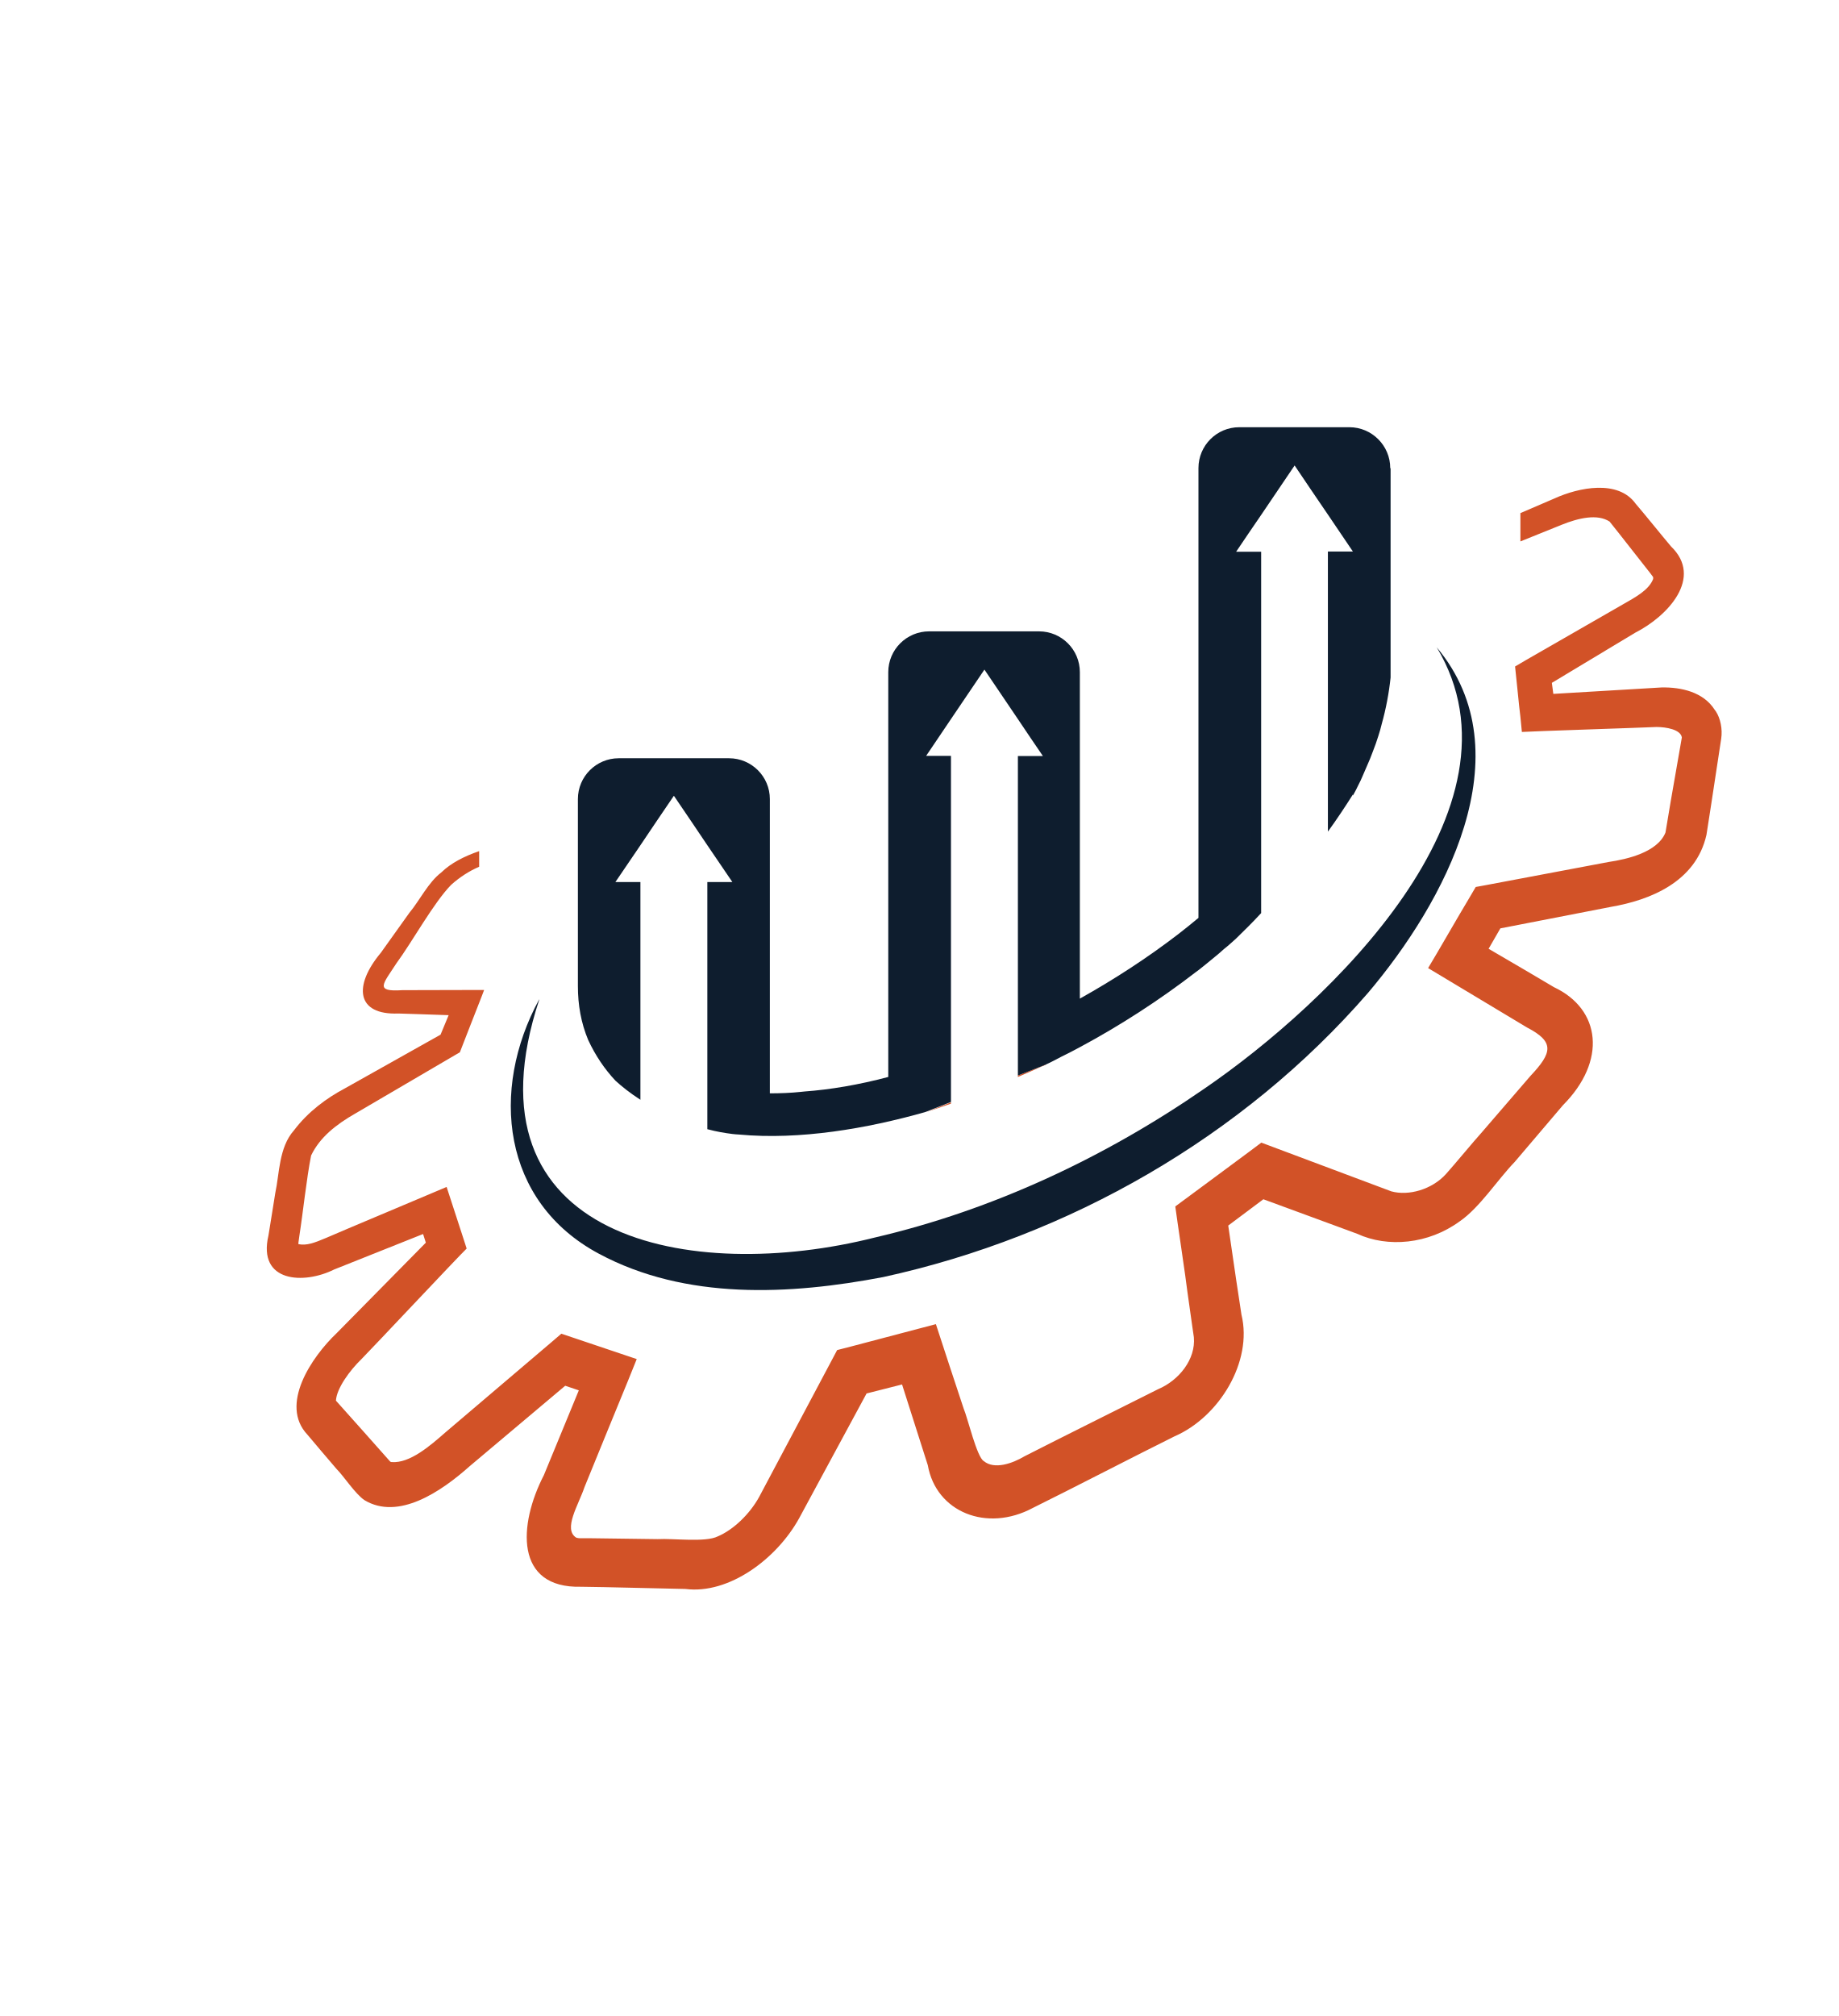
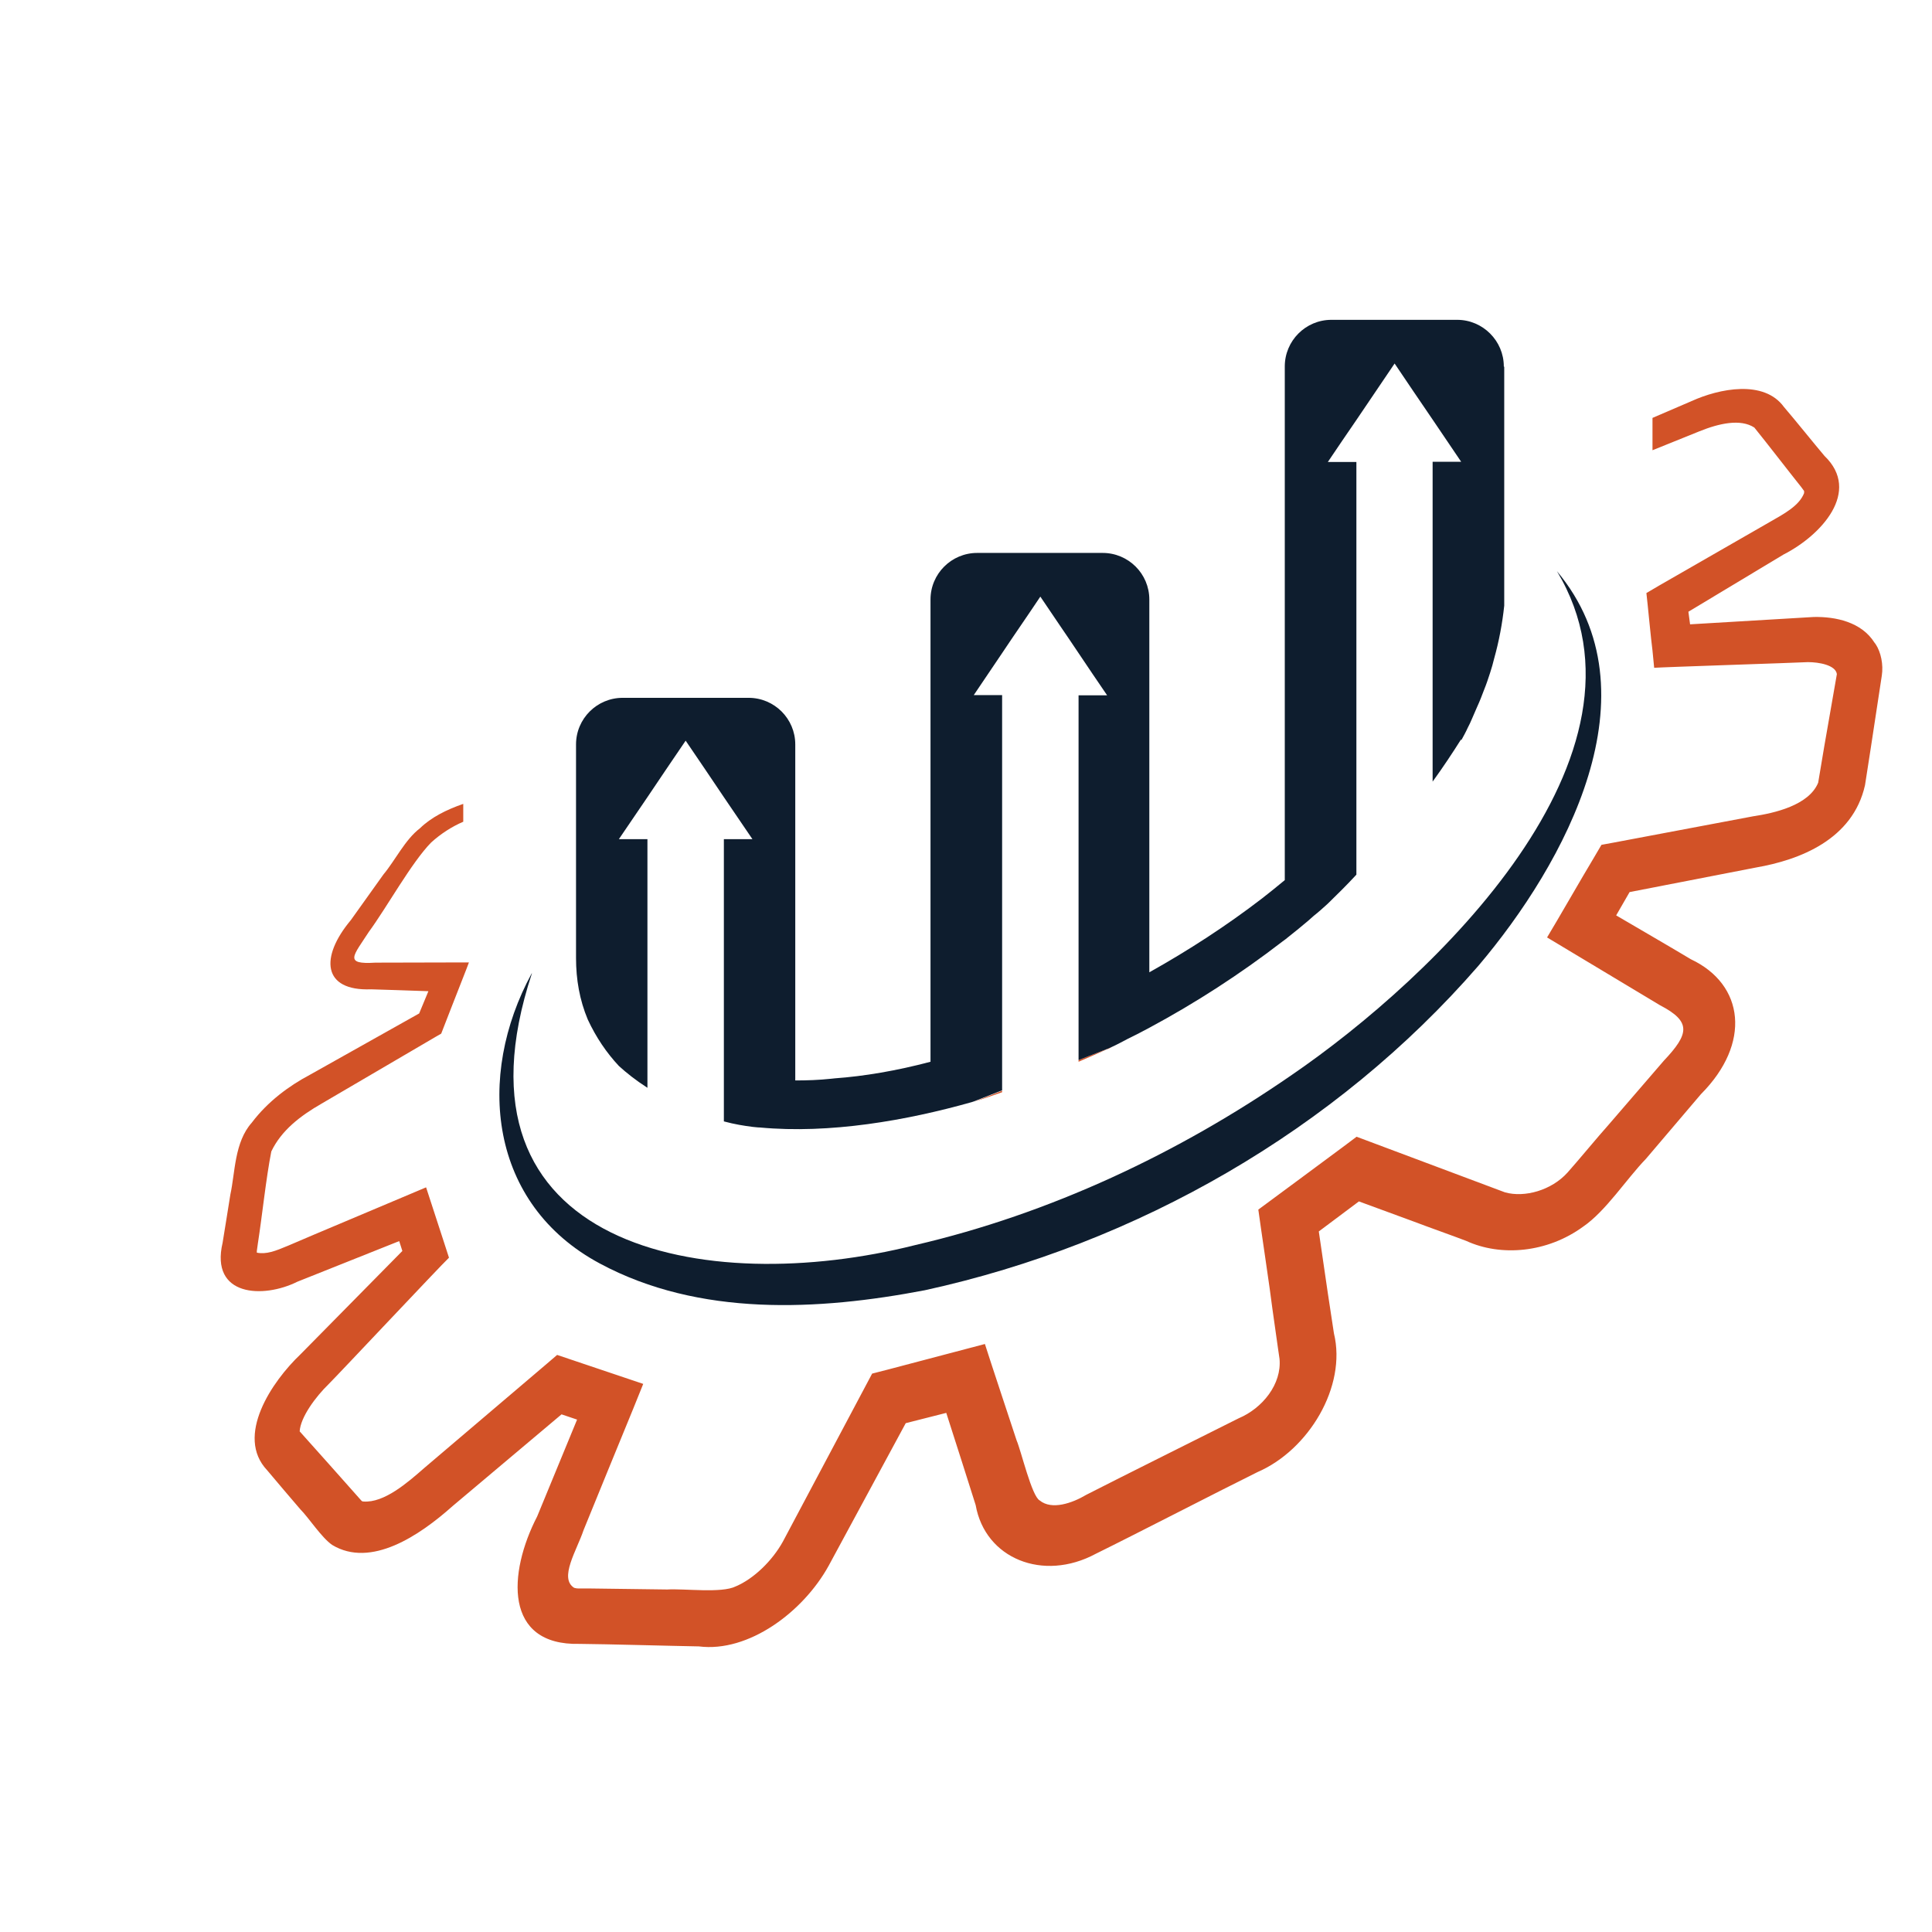
- <svg xmlns="http://www.w3.org/2000/svg" id="Layer_1" version="1.1" viewBox="0 0 100 109.62">
+ <svg xmlns="http://www.w3.org/2000/svg" id="Layer_1" version="1.1" viewBox="4 8 92 92">
  <defs>
    <style>
      .st0 {
        fill: #0e1d2e;
      }

      .st1 {
        fill: #d25227;
      }
    </style>
  </defs>
  <g>
    <path class="st1" d="M93.26,38.6c-.62-.98-1.84-1.24-2.89-1.22l-5.89.35-.08-.6,4.54-2.73c1.77-.9,3.71-2.99,1.94-4.69-.54-.64-1.39-1.7-1.93-2.33-.95-1.31-3.08-.88-4.4-.28l-1.86.8v1.54l2.23-.9c.94-.38,1.96-.61,2.62-.18.67.83,1.56,1.99,2.23,2.83.06.08.14.19.14.19t0,.1c-.23.6-.94.98-1.64,1.38l-5.24,3.01-.34.2-.29.17c.06.5.22,2.23.29,2.74l.08.82c.34-.03,6.77-.24,7.32-.27.53,0,1.32.14,1.38.57l-.6,3.44-.29,1.73c-.44,1.08-2.09,1.45-3.09,1.6l-6.63,1.25-.6.11-.4.68c-.49.81-1.71,2.94-2.19,3.73,1.42.86,3.96,2.37,5.38,3.23,1.5.78,1.39,1.36.18,2.64l-2.63,3.05c-.46.51-1.51,1.78-1.96,2.28-.76.84-2.03,1.2-2.97.94l-6.43-2.41-.64-.24-.64.48c-.61.45-3.49,2.59-4.04,2.99.08.62.59,4.01.67,4.72l.27,1.91.07.48c.11,1.2-.81,2.35-1.95,2.83-1.81.91-5.45,2.72-7.25,3.64-.67.4-1.65.74-2.22.27-.38-.2-.88-2.35-1.1-2.86-.26-.79-1.27-3.83-1.51-4.59-.77.2-3.79,1-4.63,1.22l-.74.19-.34.64-3.91,7.36c-.51.92-1.39,1.77-2.24,2.13-.67.34-2.45.1-3.27.15l-3.79-.05h-.46c-.08,0-.13-.02-.18-.03-.73-.46.12-1.77.45-2.75.47-1.17,1.88-4.59,2.36-5.77l.48-1.19c-1.08-.36-3.02-1.02-4.1-1.38l-.56.48-5.75,4.89c-.81.71-1.93,1.69-2.92,1.61-.04,0-.06-.02-.06-.02-.01,0,.01.03-.11-.11-.67-.76-2.17-2.44-2.86-3.21.04-.67.75-1.64,1.39-2.26.5-.5,5.28-5.59,5.72-6.01l-.22-.68c-.19-.59-.69-2.11-.87-2.67-.41.18-5.92,2.49-6.55,2.77-.64.27-1.06.43-1.51.34,0,0,0-.03,0-.08l.05-.36c.2-1.28.39-3.12.64-4.38.48-1,1.37-1.69,2.4-2.28l5.43-3.18.26-.15c.24-.61.7-1.81,1.05-2.69.11-.27.2-.52.27-.7h-.27c-1.22,0-3.08.01-4.18.01-1.54.1-1.04-.34-.32-1.46.86-1.17,2.03-3.3,2.97-4.26.45-.41.99-.76,1.53-.99v-.85c-.81.28-1.54.65-2.06,1.16-.71.54-1.18,1.53-1.74,2.2l-1.55,2.17c-1.49,1.78-1.35,3.39.96,3.3.48.01,1.79.06,2.73.09l-.44,1.06-5.22,2.93c-.96.51-1.98,1.25-2.75,2.27-.83.93-.79,2.37-1.02,3.42-.08.48-.29,1.84-.37,2.3-.6,2.56,1.93,2.67,3.57,1.85l4.84-1.93.15.47-4.85,4.92c-1.37,1.3-3.12,3.9-1.59,5.52.32.38,1.24,1.47,1.58,1.86.4.4,1.01,1.35,1.52,1.7,1.84,1.11,4.15-.44,5.73-1.85l5.19-4.37.74.25c-.63,1.53-1.53,3.72-1.9,4.61-1.39,2.69-1.6,6.16,2.02,6.07,1.28.01,4.44.1,5.68.12,2.36.3,4.96-1.63,6.18-3.84l3.67-6.79,1.93-.49c.46,1.43,1.13,3.53,1.4,4.39.45,2.55,3.21,3.67,5.72,2.32,2.03-1,5.66-2.88,7.7-3.89,2.43-1.05,4.26-4.07,3.64-6.61l-.29-1.91-.43-2.94,1.91-1.43,2.64.97c.52.2,1.98.72,2.47.91,1.65.76,3.86.57,5.57-.68,1.08-.74,2.07-2.28,2.99-3.23l2.62-3.08c2.4-2.41,2.07-5.22-.48-6.42-.68-.41-2.38-1.4-3.56-2.09l.64-1.11,6.02-1.17c2.08-.36,4.61-1.33,5.19-3.92l.27-1.74.53-3.48c.08-.52-.04-1.11-.29-1.49Z" />
    <path class="st0" d="M29.33,54.35c-4.34,13.12,8.28,15.46,18.25,12.94,6.41-1.49,12.52-4.36,17.93-8.1,6.72-4.6,17.9-15.22,12.63-23.99,4.84,5.78.39,13.92-3.74,18.79-6.8,7.83-16.25,13.24-26.36,15.45-5.07.97-10.74,1.27-15.47-1.27-5.29-2.83-5.92-8.91-3.25-13.82h0Z" />
    <path class="st1" d="M56.91,57.87c-.07.04-.13.07-.19.09v-.02l.19-.08Z" />
    <path class="st1" d="M50.37,60.47l1.35-.53v.07c-.46.16-.91.32-1.35.46Z" />
    <path class="st1" d="M56.91,57.87c-.06.03-.13.06-.19.09h0c-.44.2-.89.4-1.36.6v-.08l1.36-.53.19-.08Z" />
    <path class="st0" d="M75.63,25.47v11.37c-.09.85-.25,1.7-.48,2.52-.05.22-.12.45-.19.67-.09.28-.18.55-.29.82-.1.27-.21.55-.33.81-.09.2-.17.4-.26.6-.05.13-.12.26-.18.38-.1.22-.21.42-.32.62,0-.02,0-.05,0-.06-.41.65-.86,1.33-1.36,2.02v-15.23h1.36c-.45-.67-.91-1.34-1.36-2.01-.61-.89-1.21-1.78-1.81-2.67-.61.9-1.22,1.8-1.82,2.69-.46.67-.91,1.33-1.36,2h1.36v19.65c-.46.5-.92.95-1.36,1.38-.22.2-.44.4-.67.58-.16.15-.33.29-.5.43-.28.24-.57.46-.85.69-.05.04-.09.07-.15.11-2.01,1.55-4.15,2.93-6.31,4.09-.35.19-.68.36-1.03.53-.27.14-.54.29-.81.41l-.19.08-1.36.53v-17.37h1.36c-.46-.67-.91-1.34-1.36-2.01-.6-.9-1.22-1.79-1.82-2.69-.6.9-1.22,1.79-1.82,2.69l-1.35,2h0s1.35,0,1.35,0v18.82l-1.35.53s-.06.02-.09.03c-3.11.88-6.78,1.52-10.09,1.21-.12,0-.23-.02-.36-.03-.39-.05-.84-.12-1.36-.26v-13.44h1.36c-.45-.67-.91-1.33-1.36-2-.6-.9-1.21-1.79-1.82-2.69-.61.9-1.22,1.79-1.82,2.69-.45.67-.91,1.33-1.36,2h1.36v11.84c-.56-.36-1.01-.72-1.36-1.04-.58-.62-1.08-1.35-1.48-2.21-.39-.93-.56-1.91-.56-2.93v-10.17c0-1.23,1-2.22,2.22-2.22h6c1.22,0,2.22.99,2.22,2.22v16c.57,0,1.13-.02,1.69-.08.07,0,.13-.02.19-.02,1.39-.1,2.94-.36,4.56-.79v-22.01c0-1.23,1-2.22,2.22-2.22h5.98c1.22,0,2.22.99,2.22,2.22v17.75c1.86-1.04,3.68-2.22,5.37-3.52.36-.28.72-.57,1.08-.87v-24.46c0-1.22.99-2.22,2.22-2.22h5.99c1.22,0,2.22,1,2.22,2.22Z" />
  </g>
  <rect class="st1" x="101.7" y="19.24" width="1.94" height="71.13" />
  <g>
    <g>
      <g>
        <path class="st0" d="M119.61,38.93c-.39-.39-.86-.71-1.38-.95-.52-.23-1.09-.35-1.68-.35h-4.28v20.14h3.18v-8.47h1.09c.6,0,1.16-.12,1.69-.35.52-.23.99-.55,1.38-.95.39-.39.71-.86.95-1.38.23-.52.35-1.09.35-1.69v-2.92c0-.6-.12-1.17-.35-1.69-.23-.52-.55-.99-.94-1.38ZM117.73,44.93c0,.32-.12.59-.35.83s-.51.35-.83.35h-1.09v-5.28h1.09c.32,0,.59.12.83.35s.35.51.35.83v2.92Z" />
        <path class="st0" d="M124.14,37.64l-2.16,20.14h3.21l.64-6.72h2.25l.67,6.72h3.19l-2.13-20.14h-5.67ZM126.17,47.88l.66-7.24h.32s.63,7.24.63,7.24h-1.6Z" />
        <path class="st0" d="M142.98,54.48h0c.02-.74.03-1.39.04-2,0-.62-.02-1.28-.1-1.95h0c-.04-.41-.14-.81-.31-1.2-.17-.38-.39-.72-.67-1.02l-.11-.11.11-.11c.41-.41.74-.89.97-1.43.23-.53.35-1.12.35-1.73v-2.92c0-.6-.12-1.17-.35-1.69-.23-.52-.55-.99-.94-1.38-.39-.39-.86-.71-1.38-.95-.52-.23-1.09-.35-1.69-.35h-4.28v20.13h3.18v-8.47h1.28c.24.12.43.28.58.47.15.2.22.44.22.71,0,.96,0,1.89.01,2.77,0,.91.03,1.85.07,2.77.03.59.11,1.16.23,1.72h3.11c-.17-.47-.26-.98-.29-1.53-.03-.6-.04-1.19-.04-1.73ZM140.09,42.23c-.03.28-.03.71-.01,1.26h0s0,.01,0,.01c-.02.5-.02.85,0,1.05.02.22.01.44-.03.67h0s0,.02,0,.02c-.11.38-.3.62-.56.73-.23.09-.5.14-.79.14h-.89v-5.28h.83c.22,0,.45.03.67.08.25.06.44.21.58.43.17.26.25.56.21.89Z" />
        <path class="st0" d="M153.57,38.6c-.38-.37-.83-.68-1.34-.91-.5-.22-1.05-.34-1.63-.34-.62,0-1.21.1-1.75.3-.54.2-1.02.48-1.42.84-.4.36-.73.81-.97,1.32-.24.51-.36,1.09-.36,1.73v12.35c0,.56.11,1.1.34,1.6.22.51.53.96.9,1.34.37.38.82.68,1.32.9.5.21,1.05.32,1.63.32.62,0,1.21-.1,1.75-.3.54-.2,1.02-.48,1.42-.83.4-.35.73-.8.97-1.31.24-.51.36-1.1.36-1.73v-2.59h-3.21v2.6c0,.26-.1.49-.3.67-.2.18-.42.28-.68.28-.29,0-.57-.05-.83-.16-.21-.08-.47-.29-.47-.79v-12.36c0-.26.1-.48.3-.67.2-.18.42-.28.68-.28.29,0,.57.05.83.16.21.09.46.29.46.79v2.55h3.21v-2.53c0-.56-.11-1.11-.32-1.62-.21-.51-.52-.96-.9-1.34Z" />
        <path class="st0" d="M164.67,38.67c-.4-.4-.88-.73-1.41-.96-.53-.23-1.1-.35-1.7-.35s-1.13.11-1.64.34c-.51.22-.97.54-1.35.93-.38.39-.69.85-.92,1.37-.22.51-.34,1.07-.34,1.64v12.14c0,.58.11,1.13.34,1.64.22.52.53.98.92,1.37.38.39.84.7,1.35.93.51.22,1.06.34,1.64.34s1.17-.12,1.7-.35c.53-.23,1.01-.56,1.41-.96.4-.4.72-.88.96-1.41.23-.53.35-1.1.35-1.7v-11.85c0-.6-.12-1.17-.35-1.7-.23-.53-.56-1.01-.96-1.41ZM162.77,53.64c0,.31-.12.6-.37.84-.24.24-.53.37-.84.37-.28,0-.52-.11-.73-.33-.2-.21-.31-.46-.31-.74v-12.15c0-.27.1-.52.31-.74.21-.22.45-.33.73-.33.32,0,.6.12.84.37.24.24.37.53.37.84v11.86Z" />
        <path class="st0" d="M174.4,53.64c0,.33-.12.62-.35.86-.23.23-.52.35-.86.35-.28,0-.52-.1-.73-.31-.21-.2-.31-.45-.31-.73v-16.18h-3.21v16.17c0,.58.11,1.13.34,1.65.22.52.53.97.91,1.35.38.38.84.69,1.35.92.51.22,1.07.34,1.64.34.62,0,1.2-.12,1.73-.35.53-.23,1-.55,1.4-.95.39-.39.71-.86.94-1.4.23-.53.35-1.11.35-1.73v-15.96h-3.21v15.97Z" />
        <path class="st0" d="M188.93,54.48h0c.02-.74.03-1.39.04-2,0-.62-.02-1.28-.1-1.95h0c-.04-.41-.14-.81-.31-1.2-.17-.38-.39-.72-.67-1.02l-.1-.11.11-.11c.41-.41.74-.89.97-1.43.23-.53.34-1.12.34-1.73v-2.92c0-.6-.12-1.17-.35-1.69-.23-.52-.55-.99-.94-1.38-.39-.39-.86-.71-1.38-.95-.52-.23-1.09-.35-1.69-.35h-4.28v20.13h3.18v-8.47h1.28c.24.12.43.28.58.47.15.2.22.44.22.71,0,.96,0,1.89.01,2.77,0,.91.03,1.85.07,2.77.04.59.11,1.16.23,1.72h3.11c-.17-.47-.26-.98-.29-1.53-.03-.6-.04-1.19-.04-1.73ZM186.04,42.23c-.03.28-.03.71-.01,1.26h0s0,.01,0,.01c-.02.5-.02.85,0,1.05.02.22.01.44-.03.67h0s0,.02,0,.02c-.11.38-.3.62-.56.73-.23.09-.5.14-.79.14h-.89v-5.28h.83c.22,0,.45.03.67.08.25.06.44.21.58.43.17.26.25.56.21.89Z" />
        <path class="st0" d="M195.86,40.56c.31,0,.56.07.73.21.16.13.28.3.36.5.08.19.12.42.13.67,0,.19.01.37.01.55h3.24v-.86c0-.6-.11-1.16-.34-1.67-.22-.51-.53-.97-.92-1.35-.38-.38-.84-.69-1.36-.92-.51-.22-1.08-.34-1.68-.34-.68,0-1.3.12-1.84.35-.54.23-1.01.56-1.39.98-.39.42-.69.92-.9,1.48-.22.56-.33,1.18-.33,1.84,0,.93.13,1.78.4,2.52.27.74.61,1.43,1.01,2.02.4.61.85,1.18,1.32,1.71.48.54.93,1.07,1.34,1.58.42.52.77,1.07,1.04,1.63.28.57.43,1.22.43,1.92,0,.34-.11.67-.33.97-.23.31-.54.47-.93.47-.3,0-.54-.09-.69-.25-.15-.16-.25-.35-.31-.58-.05-.22-.07-.45-.06-.69,0-.16.01-.3.01-.43h-3.21v.89c0,.58.11,1.13.34,1.64.23.52.53.98.91,1.37.37.39.83.7,1.35.93.52.22,1.08.34,1.66.34.67,0,1.3-.13,1.85-.39.55-.26,1.03-.62,1.41-1.06.38-.44.68-.96.89-1.55.21-.59.31-1.22.31-1.86,0-.89-.13-1.7-.4-2.4-.27-.7-.61-1.36-1.01-1.94-.4-.59-.84-1.14-1.31-1.65-.47-.52-.92-1.04-1.33-1.56-.42-.52-.77-1.08-1.04-1.65-.28-.58-.43-1.24-.43-1.94,0-.31.06-.63.17-.94.09-.25.32-.56.88-.56Z" />
      </g>
      <g>
        <rect class="st1" x="204.78" y="37.52" width="3.22" height="20.39" />
        <path class="st1" d="M216.92,48.83c-.11-.42-.22-.84-.34-1.26l-2.73-10.07h-2.86v20.42h2.83c.01-3.34.02-6.67.03-10.01,0-.3,0-.6,0-.9.09.29.19.58.28.86l2.72,10.04h2.89v-20.42h-2.86c0,3.78.01,7.55.02,11.33Z" />
        <path class="st1" d="M230.22,38.8c-.41-.41-.89-.74-1.43-.97-.54-.24-1.12-.36-1.72-.36h-4.33v20.42h4.33c.61,0,1.19-.12,1.72-.36.54-.24,1.02-.57,1.43-.97.41-.41.73-.89.97-1.43.24-.54.36-1.12.36-1.73v-11.44c0-.61-.12-1.19-.36-1.73-.24-.54-.56-1.02-.97-1.43ZM228.29,53.4c0,.32-.13.61-.37.85-.25.25-.54.37-.85.37h-1.08v-13.89h1.08c.32,0,.61.13.85.37.25.25.37.54.37.85v11.43Z" />
        <path class="st1" d="M239.78,53.72c0,.34-.12.63-.36.87-.24.24-.53.36-.87.36-.28,0-.53-.11-.74-.31-.21-.21-.31-.46-.31-.74v-16.4h-3.25v16.39c0,.59.11,1.15.34,1.67.23.52.54.98.93,1.37.39.39.85.7,1.37.93.52.23,1.08.34,1.67.34.62,0,1.21-.12,1.75-.36.54-.24,1.02-.56,1.41-.96.4-.4.72-.88.96-1.42.24-.54.36-1.13.36-1.76v-16.19h-3.25v16.19Z" />
        <path class="st1" d="M253.18,38.48c-.39-.39-.85-.7-1.37-.93-.52-.23-1.09-.34-1.7-.34-.69,0-1.31.12-1.86.36-.55.24-1.03.57-1.41,1-.39.43-.7.93-.92,1.5-.22.57-.33,1.2-.33,1.87,0,.94.14,1.8.41,2.55.27.75.62,1.45,1.02,2.05.41.61.86,1.2,1.34,1.73.49.54.94,1.08,1.36,1.61.42.53.78,1.09,1.06,1.66.29.58.43,1.24.43,1.95,0,.35-.11.68-.33.98-.23.32-.55.48-.94.48-.31,0-.54-.09-.7-.26-.15-.16-.25-.36-.31-.59-.05-.22-.07-.46-.06-.7,0-.16.01-.31.01-.44h-3.25v.9c0,.59.12,1.15.34,1.67.23.52.54.99.92,1.39.38.4.84.71,1.37.94.53.23,1.1.34,1.69.34.68,0,1.31-.13,1.87-.4.56-.27,1.04-.63,1.43-1.07.39-.45.69-.98.9-1.58.21-.6.32-1.24.32-1.89,0-.9-.14-1.72-.41-2.43-.27-.71-.62-1.37-1.02-1.96-.41-.59-.86-1.16-1.32-1.67-.48-.53-.93-1.06-1.34-1.58-.42-.53-.78-1.09-1.06-1.67-.29-.59-.43-1.25-.43-1.96,0-.31.06-.64.18-.96.09-.26.32-.57.89-.57.32,0,.57.07.74.22.16.14.28.31.36.51.08.19.12.42.13.68,0,.19.01.38.01.56h3.28v-.87c0-.61-.12-1.18-.34-1.7-.23-.52-.54-.98-.93-1.37Z" />
        <polygon class="st1" points="256.1 40.72 258.86 40.72 258.86 57.92 262.08 57.92 262.08 40.72 264.81 40.72 264.81 37.5 256.1 37.5 256.1 40.72" />
        <path class="st1" d="M275.69,54.58h0c.02-.75.03-1.41.04-2.03,0-.63-.02-1.3-.1-1.98h0c-.04-.42-.14-.82-.31-1.21-.17-.39-.4-.74-.68-1.04l-.11-.11.11-.11c.42-.42.75-.9.98-1.45.23-.54.35-1.13.35-1.76v-2.96c0-.61-.12-1.18-.36-1.71-.24-.53-.56-1-.96-1.4-.4-.4-.87-.72-1.4-.96-.53-.24-1.1-.36-1.71-.36h-4.33v20.41h3.22v-8.59h1.3c.24.12.44.28.59.48.15.21.22.45.22.72,0,.97,0,1.92.01,2.81,0,.93.03,1.87.07,2.81.04.59.11,1.18.23,1.74h3.16c-.17-.48-.27-1-.29-1.55-.03-.61-.04-1.2-.04-1.76ZM272.76,42.16c-.03.29-.03.72-.01,1.28h0s0,.01,0,.01c-.02.5-.02.86,0,1.06.02.22.01.45-.03.68h0s0,.02,0,.02c-.11.38-.3.63-.57.74-.24.1-.51.14-.8.14h-.9v-5.36h.84c.23,0,.45.03.67.08.25.06.45.21.59.44.18.27.25.57.22.9Z" />
        <rect class="st1" x="278.82" y="37.52" width="3.22" height="20.39" />
        <polygon class="st1" points="288.27 54.69 288.27 49.32 291.87 49.32 291.87 46.09 288.27 46.09 288.27 40.72 292.8 40.72 292.8 37.5 285.04 37.5 285.04 57.92 292.83 57.92 292.83 54.69 288.27 54.69" />
      </g>
    </g>
    <g>
      <path class="st1" d="M114.53,70.51c-.07,0-.14-.02-.21-.05-.06-.03-.1-.08-.12-.15l-1.76-5.69s0-.04,0-.06c0-.04.02-.08.05-.12.03-.04.08-.06.13-.08s.1-.03.15-.03.09.01.13.03c.04.02.07.06.08.11l1.55,5.15,1.54-5.15c.01-.05.04-.09.08-.11.04-.02.08-.03.13-.03s.1.01.15.03.09.05.13.08c.04.03.05.08.05.13,0,0,0,.01,0,.02,0,0,0,.02-.01.03l-1.74,5.69c-.02.07-.07.12-.13.15-.06.03-.13.05-.21.05Z" />
      <path class="st1" d="M117.85,70.46s-.09,0-.14-.03c-.05-.02-.09-.05-.13-.08-.03-.04-.05-.08-.05-.12,0-.02,0-.04,0-.06l1.75-5.69c.02-.07.06-.12.13-.16.06-.03.13-.05.2-.05.08,0,.15.02.21.05.06.03.1.08.12.15l1.75,5.69s0,.03,0,.05c0,.04-.02.08-.05.12-.03.04-.08.07-.13.09s-.1.03-.16.03c-.04,0-.09-.01-.13-.03s-.07-.06-.08-.11l-.39-1.29h-2.32l-.39,1.29c-.02.05-.04.09-.08.11-.04.02-.09.03-.14.03ZM118.6,68.54h2.04l-1.02-3.38-1.02,3.38Z" />
      <path class="st1" d="M123.67,70.46c-.06,0-.12-.02-.17-.05-.05-.04-.08-.09-.08-.16v-5.7c0-.07.03-.13.08-.16.05-.04.11-.05.17-.05h2.99c.07,0,.13.03.16.08.03.05.05.11.05.17,0,.07-.02.13-.05.18-.04.05-.09.08-.16.08h-2.69v2.31h1.32c.07,0,.12.02.16.08.04.05.05.11.05.18,0,.06-.02.11-.05.16-.03.05-.09.08-.16.08h-1.32v2.32h2.69c.07,0,.12.03.16.08.04.05.05.11.05.19,0,.06-.02.12-.05.17-.03.05-.09.08-.16.08h-2.99Z" />
      <path class="st1" d="M131.13,68.69c-.06,0-.11-.02-.15-.07-.04-.05-.06-.1-.06-.17,0-.07.02-.13.06-.18.04-.05.09-.07.15-.07h2.18c.06,0,.1.02.15.07.04.05.06.11.06.18,0,.07-.02.12-.06.17-.04.05-.09.07-.15.07h-2.18Z" />
      <path class="st1" d="M138.27,70.46c-.08,0-.14-.02-.18-.06-.04-.04-.07-.09-.07-.15v-5.71c0-.07.03-.13.08-.16.05-.04.11-.05.17-.05h1.38c.31,0,.6.04.86.11.26.07.47.21.62.42s.23.51.23.9c0,.35-.07.65-.2.89-.13.24-.3.4-.52.5.17.07.32.16.45.28.13.12.23.27.3.45s.11.42.11.71v.15c0,.43-.07.76-.22,1.02s-.34.43-.6.54c-.25.11-.53.17-.84.17h-1.59ZM138.58,66.89h1.09c.39,0,.68-.08.86-.24s.28-.44.28-.84c0-.26-.05-.46-.15-.6-.1-.14-.24-.24-.41-.29-.17-.05-.38-.08-.61-.08h-1.06v2.06ZM138.58,69.95h1.21c.36,0,.65-.1.86-.3.21-.2.31-.51.31-.94v-.14c0-.44-.1-.74-.31-.92-.21-.18-.5-.26-.86-.26h-1.21v2.57Z" />
      <path class="st1" d="M143.72,70.46c-.07,0-.14-.02-.19-.05-.06-.04-.08-.09-.08-.16v-5.71c0-.07.03-.13.08-.16.06-.03.12-.05.19-.05.07,0,.13.02.19.05.06.03.09.09.09.16v5.71c0,.07-.03.13-.09.16-.06.04-.12.05-.19.05Z" />
      <path class="st1" d="M146.43,70.46c-.06,0-.12-.02-.17-.05-.05-.04-.08-.09-.08-.16v-5.71c0-.07.03-.13.08-.16.06-.03.12-.05.19-.05.07,0,.13.02.19.05.06.03.09.09.09.16v5.41h2.39c.07,0,.11.03.14.08.03.05.04.11.04.17,0,.07-.01.13-.04.18-.03.05-.08.08-.14.08h-2.69Z" />
      <path class="st1" d="M150.81,70.46s-.09,0-.14-.03c-.05-.02-.09-.05-.13-.08-.03-.04-.05-.08-.05-.12,0-.02,0-.04,0-.06l1.75-5.69c.02-.07.06-.12.13-.16.06-.03.13-.05.2-.05.08,0,.15.02.21.05.06.03.1.08.12.15l1.75,5.69s0,.03,0,.05c0,.04-.02.08-.05.12-.03.04-.08.07-.13.09-.05.02-.1.03-.16.03-.04,0-.09-.01-.13-.03s-.07-.06-.08-.11l-.39-1.29h-2.32l-.39,1.29c-.02.05-.04.09-.08.11-.04.02-.09.03-.14.03ZM151.56,68.54h2.04l-1.02-3.38-1.02,3.38Z" />
      <path class="st1" d="M156.66,70.46c-.07,0-.14-.02-.19-.05-.06-.04-.08-.09-.08-.16v-5.71c0-.08.03-.13.08-.16.06-.03.12-.05.19-.05.07,0,.13.02.18.05.05.04.1.08.14.14s.08.12.12.2l2.27,4.46v-4.64c0-.07.03-.13.08-.16.06-.03.12-.05.19-.05.07,0,.13.02.19.05.06.03.09.09.09.16v5.71c0,.07-.03.13-.09.16-.06.04-.12.05-.19.05-.08,0-.15-.03-.21-.1-.06-.06-.12-.14-.16-.22l-2.33-4.54v4.64c0,.07-.03.13-.09.16-.06.04-.12.05-.19.05Z" />
      <path class="st1" d="M164.93,70.46c-.08,0-.14-.02-.18-.06-.04-.04-.07-.09-.07-.15v-5.71c0-.06.02-.11.07-.15.04-.04.11-.06.18-.06h1.48c.33,0,.63.06.89.18s.48.31.63.57c.15.26.23.61.23,1.05v2.54c0,.44-.08.79-.23,1.05-.15.26-.36.45-.63.57s-.56.18-.89.18h-1.48ZM165.23,69.95h1.18c.38,0,.67-.1.88-.31.21-.21.32-.53.32-.97v-2.54c0-.44-.11-.76-.32-.97-.21-.21-.5-.31-.87-.31h-1.19v5.11Z" />
      <path class="st1" d="M170.53,70.46c-.06,0-.12-.02-.17-.05-.05-.04-.08-.09-.08-.16v-5.7c0-.07.03-.13.08-.16.05-.04.11-.05.17-.05h2.99c.07,0,.13.03.16.08.03.05.05.11.05.17,0,.07-.02.13-.05.18-.04.05-.09.08-.16.08h-2.68v2.31h1.32c.07,0,.12.02.16.08.04.05.05.11.05.18,0,.06-.02.11-.05.16-.03.05-.09.08-.16.08h-1.32v2.32h2.68c.07,0,.12.03.16.08.04.05.05.11.05.19,0,.06-.02.12-.05.17-.03.05-.09.08-.16.08h-2.99Z" />
      <path class="st1" d="M179.71,70.51c-.31,0-.6-.06-.87-.18-.27-.12-.48-.31-.64-.57-.16-.26-.24-.61-.24-1.05v-2.59c0-.44.08-.79.24-1.05.16-.26.38-.45.64-.57s.56-.18.88-.18c.37,0,.68.06.94.19.26.13.45.3.59.51.14.21.21.45.21.71,0,.13-.02.22-.07.26s-.12.06-.21.06c-.1,0-.17-.02-.21-.06s-.07-.09-.07-.15c0-.09-.02-.19-.05-.31s-.09-.23-.17-.34-.2-.2-.35-.27c-.15-.07-.35-.1-.6-.1-.39,0-.69.1-.9.31s-.31.53-.31.97v2.59c0,.44.1.77.31.97s.52.31.92.31c.25,0,.45-.04.6-.11.15-.07.25-.16.33-.26.07-.1.12-.21.16-.34.03-.12.05-.23.06-.33.01-.07.04-.13.08-.16.04-.04.11-.05.2-.05.09,0,.17.02.21.07.05.05.07.14.07.27,0,.25-.07.49-.21.7-.14.22-.34.39-.6.52s-.58.2-.94.2Z" />
      <path class="st1" d="M185.02,70.51c-.32,0-.62-.06-.88-.18-.26-.12-.47-.31-.63-.57-.16-.26-.24-.61-.24-1.05v-2.59c0-.44.08-.79.24-1.05.16-.26.37-.45.63-.57s.56-.18.88-.18.63.06.89.18.47.31.63.57c.16.26.24.61.24,1.05v2.59c0,.44-.08.79-.24,1.05-.16.26-.37.45-.63.57-.26.12-.56.18-.89.18ZM185.02,70c.38,0,.67-.1.88-.31s.31-.53.31-.97v-2.59c0-.44-.11-.77-.32-.97-.21-.21-.5-.31-.87-.31s-.67.1-.87.31-.31.53-.31.97v2.59c0,.44.1.77.31.97s.5.31.87.31Z" />
      <path class="st1" d="M189.17,70.46c-.07,0-.14-.02-.19-.05-.06-.04-.08-.09-.08-.16v-5.65c0-.1.03-.17.08-.21s.12-.06.19-.06c.07,0,.13.02.18.05.05.04.1.08.15.14.04.06.08.12.12.2l1.44,2.78,1.43-2.78c.04-.07.09-.14.13-.2s.09-.11.15-.14c.06-.04.12-.05.18-.05.08,0,.14.02.2.06.05.04.08.11.08.21v5.65c0,.07-.03.13-.08.16-.06.04-.12.05-.19.05-.07,0-.13-.02-.19-.05-.06-.04-.09-.09-.09-.16v-4.72l-1.39,2.63c-.03.07-.07.12-.11.14-.04.03-.08.04-.12.04-.03,0-.07-.01-.11-.04-.04-.03-.08-.08-.12-.14l-1.38-2.65v4.73c0,.07-.03.13-.09.16-.06.04-.12.05-.19.05Z" />
      <path class="st1" d="M195.68,70.46c-.07,0-.14-.02-.19-.05-.06-.04-.08-.09-.08-.16v-5.71c0-.06.02-.1.06-.14.04-.04.1-.06.17-.07h1.54c.33,0,.62.06.88.18.26.12.47.31.62.57.15.26.23.61.23,1.04v.08c0,.44-.08.79-.23,1.05-.15.26-.36.45-.63.57-.27.12-.56.18-.89.18h-1.21v2.26c0,.07-.03.13-.09.16-.06.04-.12.05-.19.05ZM195.96,67.5h1.21c.38,0,.67-.1.88-.31s.31-.53.31-.97v-.09c0-.44-.1-.76-.31-.97s-.5-.31-.88-.31h-1.21v2.66Z" />
      <path class="st1" d="M200.98,70.46c-.06,0-.12-.02-.17-.05-.05-.04-.08-.09-.08-.16v-5.7c0-.07.03-.13.08-.16.05-.04.11-.05.17-.05h2.99c.07,0,.13.03.16.08.03.05.05.11.05.17,0,.07-.02.13-.05.18-.04.05-.09.08-.16.08h-2.68v2.31h1.32c.07,0,.12.02.16.08.04.05.05.11.05.18,0,.06-.02.11-.05.16-.03.05-.09.08-.16.08h-1.32v2.32h2.68c.07,0,.12.03.16.08.04.05.05.11.05.19,0,.06-.02.12-.05.17-.03.05-.09.08-.16.08h-2.99ZM202.08,63.38c-.06,0-.11-.03-.15-.08-.04-.05-.07-.1-.07-.16,0-.08.03-.13.09-.16l.94-.51s.05-.03.07-.03c.06,0,.11.03.15.08.04.05.05.11.05.17,0,.08-.03.15-.1.18l-.9.47s-.03.01-.04.02-.03.01-.04.01Z" />
      <path class="st1" d="M207.27,70.46c-.07,0-.14-.02-.19-.05-.06-.04-.08-.09-.08-.16v-5.4h-1.41c-.07,0-.12-.03-.16-.08-.04-.05-.06-.11-.06-.18s.02-.13.06-.18c.04-.05.09-.08.16-.08h3.37c.07,0,.13.03.16.08.03.05.05.11.05.17,0,.07-.02.13-.05.19-.03.06-.09.08-.16.08h-1.4v5.4c0,.07-.03.13-.09.16-.06.04-.12.05-.19.05Z" />
      <path class="st1" d="M211.06,70.46c-.06,0-.12-.02-.17-.05-.05-.04-.08-.09-.08-.16v-5.7c0-.07.03-.13.08-.16.05-.04.11-.05.17-.05h2.99c.07,0,.13.03.16.08.03.05.05.11.05.17,0,.07-.02.13-.05.18-.04.05-.09.08-.16.08h-2.68v2.31h1.32c.07,0,.12.02.16.08.04.05.05.11.05.18,0,.06-.02.11-.05.16-.03.05-.09.08-.16.08h-1.32v2.32h2.68c.07,0,.12.03.16.08.04.05.05.11.05.19,0,.06-.02.12-.05.17-.03.05-.09.08-.16.08h-2.99Z" />
      <path class="st1" d="M216.25,70.46c-.07,0-.14-.02-.19-.05-.06-.04-.08-.09-.08-.16v-5.71c0-.08.03-.13.08-.16.06-.03.12-.05.19-.05.07,0,.13.02.18.05.05.04.1.08.14.14s.08.12.12.2l2.27,4.46v-4.64c0-.07.03-.13.08-.16.06-.03.12-.05.19-.05.07,0,.13.02.19.05.06.03.09.09.09.16v5.71c0,.07-.03.13-.09.16-.06.04-.12.05-.19.05-.08,0-.15-.03-.21-.1s-.12-.14-.16-.22l-2.33-4.54v4.64c0,.07-.03.13-.09.16-.06.04-.12.05-.19.05Z" />
      <path class="st1" d="M223.37,70.51c-.31,0-.6-.06-.87-.18-.27-.12-.48-.31-.64-.57-.16-.26-.24-.61-.24-1.05v-2.59c0-.44.08-.79.24-1.05.16-.26.38-.45.64-.57s.56-.18.88-.18c.37,0,.68.06.94.19.26.13.45.3.59.51.14.21.21.45.21.71,0,.13-.02.22-.07.26s-.12.06-.21.06c-.1,0-.17-.02-.21-.06s-.07-.09-.07-.15c0-.09-.02-.19-.05-.31s-.09-.23-.17-.34-.2-.2-.35-.27c-.15-.07-.35-.1-.6-.1-.39,0-.69.1-.9.31s-.31.53-.31.97v2.59c0,.44.1.77.31.97s.52.31.92.31c.25,0,.45-.04.6-.11.15-.07.25-.16.33-.26.07-.1.12-.21.16-.34.03-.12.05-.23.06-.33.01-.07.04-.13.08-.16.04-.04.11-.05.2-.05.09,0,.17.02.21.07.05.05.07.14.07.27,0,.25-.07.49-.21.7-.14.22-.34.39-.6.52s-.58.2-.94.2Z" />
      <path class="st1" d="M227.25,70.46c-.06,0-.12-.02-.17-.05-.05-.04-.08-.09-.08-.16v-5.7c0-.07.03-.13.08-.16.05-.04.11-.05.17-.05h2.99c.07,0,.13.03.16.08.03.05.05.11.05.17,0,.07-.02.13-.05.18-.04.05-.09.08-.16.08h-2.68v2.31h1.32c.07,0,.12.02.16.08.04.05.05.11.05.18,0,.06-.02.11-.05.16-.03.05-.09.08-.16.08h-1.32v2.32h2.68c.07,0,.12.03.16.08.04.05.05.11.05.19,0,.06-.02.12-.05.17-.03.05-.09.08-.16.08h-2.99Z" />
      <path class="st1" d="M234.7,68.69c-.06,0-.11-.02-.15-.07-.04-.05-.06-.1-.06-.17,0-.07.02-.13.06-.18.04-.05.09-.07.15-.07h2.18c.06,0,.11.02.15.07.04.05.06.11.06.18,0,.07-.02.12-.06.17-.04.05-.09.07-.15.07h-2.18Z" />
      <path class="st1" d="M243.28,70.51c-.32,0-.62-.06-.88-.18-.26-.12-.47-.31-.63-.57-.16-.26-.24-.61-.24-1.05v-2.59c0-.44.08-.79.24-1.05.16-.26.37-.45.63-.57s.56-.18.88-.18.63.06.89.18.47.31.63.57c.16.26.24.61.24,1.05v2.59c0,.44-.08.79-.24,1.05-.16.26-.37.45-.63.57-.26.12-.56.18-.89.18ZM243.28,70c.38,0,.67-.1.88-.31s.31-.53.31-.97v-2.59c0-.44-.11-.77-.32-.97-.21-.21-.5-.31-.87-.31s-.67.1-.87.31-.31.53-.31.97v2.59c0,.44.1.77.31.97s.5.31.87.31Z" />
      <path class="st1" d="M250.35,70.47c-.06,0-.12-.03-.17-.1-.05-.06-.09-.13-.13-.2l-1.29-2.52h-1.07v2.58c0,.07-.03.13-.09.16-.06.04-.12.05-.19.05-.07,0-.14-.02-.19-.05-.06-.04-.08-.09-.08-.16v-5.71c0-.06.02-.1.06-.14.04-.04.09-.06.15-.07h1.48c.33,0,.63.05.91.15.27.1.49.27.66.51.17.24.25.57.25.99,0,.35-.06.63-.17.86s-.27.4-.47.52-.42.2-.67.25l1.29,2.48s.03.03.03.05c0,.02,0,.04,0,.05,0,.04-.01.09-.05.13-.03.04-.07.08-.12.11-.05.03-.1.04-.15.04ZM247.7,67.19h1.14c.38,0,.68-.09.91-.27.23-.18.35-.48.35-.9s-.12-.73-.35-.91c-.23-.18-.54-.27-.91-.27h-1.14v2.35Z" />
      <path class="st1" d="M252.76,70.46c-.07,0-.14-.02-.19-.05-.06-.04-.08-.09-.08-.16v-5.71c0-.07.03-.13.08-.16.06-.03.12-.05.19-.05.07,0,.13.02.19.05.06.03.09.09.09.16v5.71c0,.07-.03.13-.09.16-.06.04-.12.05-.19.05Z" />
      <path class="st1" d="M255.47,70.46c-.06,0-.12-.02-.17-.05-.05-.04-.08-.09-.08-.16v-5.7c0-.07.03-.13.08-.16.05-.04.11-.05.17-.05h2.99c.07,0,.13.03.16.08.03.05.05.11.05.17,0,.07-.02.13-.05.18-.04.05-.09.08-.16.08h-2.68v2.31h1.32c.07,0,.12.02.16.08.04.05.05.11.05.18,0,.06-.02.11-.05.16-.03.05-.09.08-.16.08h-1.32v2.32h2.68c.07,0,.12.03.16.08.04.05.05.11.05.19,0,.06-.02.12-.05.17-.03.05-.09.08-.16.08h-2.99Z" />
      <path class="st1" d="M260.66,70.46c-.07,0-.14-.02-.19-.05-.06-.04-.08-.09-.08-.16v-5.71c0-.08.03-.13.08-.16.06-.03.12-.05.19-.05.07,0,.13.02.18.05.05.04.1.08.14.14s.08.12.12.2l2.27,4.46v-4.64c0-.07.03-.13.08-.16.06-.03.12-.05.19-.05.07,0,.13.02.19.05.06.03.09.09.09.16v5.71c0,.07-.03.13-.09.16-.06.04-.12.05-.19.05-.08,0-.15-.03-.21-.1s-.12-.14-.16-.22l-2.33-4.54v4.64c0,.07-.03.13-.09.16-.06.04-.12.05-.19.05Z" />
      <path class="st1" d="M267.47,70.46c-.07,0-.14-.02-.19-.05-.06-.04-.08-.09-.08-.16v-5.4h-1.41c-.07,0-.12-.03-.16-.08-.04-.05-.06-.11-.06-.18s.02-.13.06-.18c.04-.05.09-.08.16-.08h3.37c.07,0,.13.03.16.08.03.05.05.11.05.17,0,.07-.02.13-.05.19-.03.06-.09.08-.16.08h-1.4v5.4c0,.07-.03.13-.09.16-.06.04-.12.05-.19.05Z" />
      <path class="st1" d="M270.38,70.46s-.09,0-.14-.03c-.05-.02-.09-.05-.13-.08-.03-.04-.05-.08-.05-.12,0-.02,0-.04,0-.06l1.75-5.69c.02-.07.06-.12.13-.16.06-.03.13-.05.2-.05.08,0,.15.02.21.05.06.03.11.08.12.15l1.75,5.69s0,.03,0,.05c0,.04-.02.08-.05.12-.03.04-.08.07-.13.09-.05.02-.1.03-.16.03-.04,0-.09-.01-.13-.03s-.07-.06-.08-.11l-.39-1.29h-2.32l-.39,1.29c-.02.05-.04.09-.08.11s-.09.03-.14.03ZM271.12,68.54h2.04l-1.02-3.38-1.02,3.38Z" />
      <path class="st1" d="M276.84,70.46c-.07,0-.14-.02-.19-.05-.06-.04-.08-.09-.08-.16v-5.4h-1.41c-.07,0-.12-.03-.16-.08-.04-.05-.06-.11-.06-.18s.02-.13.06-.18c.04-.05.09-.08.16-.08h3.37c.07,0,.13.03.16.08.03.05.05.11.05.17,0,.07-.02.13-.05.19-.03.06-.09.08-.16.08h-1.4v5.4c0,.07-.03.13-.09.16-.06.04-.12.05-.19.05Z" />
      <path class="st1" d="M280.66,70.46c-.07,0-.14-.02-.19-.05-.06-.04-.08-.09-.08-.16v-5.71c0-.07.03-.13.08-.16.06-.03.12-.05.19-.05.07,0,.13.02.19.05.06.03.09.09.09.16v5.71c0,.07-.03.13-.09.16-.06.04-.12.05-.19.05Z" />
      <path class="st1" d="M284.79,70.51c-.32,0-.62-.06-.88-.18-.26-.12-.47-.31-.63-.57-.16-.26-.24-.61-.24-1.05v-2.59c0-.44.08-.79.24-1.05.16-.26.37-.45.63-.57s.56-.18.88-.18.63.06.89.18.47.31.63.57c.16.26.24.61.24,1.05v2.59c0,.44-.08.79-.24,1.05-.16.26-.37.45-.63.57-.26.12-.56.18-.89.18ZM284.79,70c.38,0,.67-.1.88-.31s.31-.53.31-.97v-2.59c0-.44-.11-.77-.32-.97-.21-.21-.5-.31-.87-.31s-.67.1-.87.31-.31.53-.31.97v2.59c0,.44.1.77.31.97s.5.31.87.31Z" />
      <path class="st1" d="M288.94,70.46c-.07,0-.14-.02-.19-.05-.06-.04-.08-.09-.08-.16v-5.71c0-.08.03-.13.08-.16.06-.03.12-.05.19-.05.07,0,.13.02.18.05.05.04.1.08.14.14s.08.12.12.2l2.27,4.46v-4.64c0-.07.03-.13.08-.16.06-.03.12-.05.19-.05.07,0,.13.02.19.05.06.03.09.09.09.16v5.71c0,.07-.03.13-.09.16-.06.04-.12.05-.19.05-.08,0-.15-.03-.21-.1s-.12-.14-.16-.22l-2.33-4.54v4.64c0,.07-.03.13-.09.16-.06.04-.12.05-.19.05Z" />
    </g>
  </g>
</svg>
